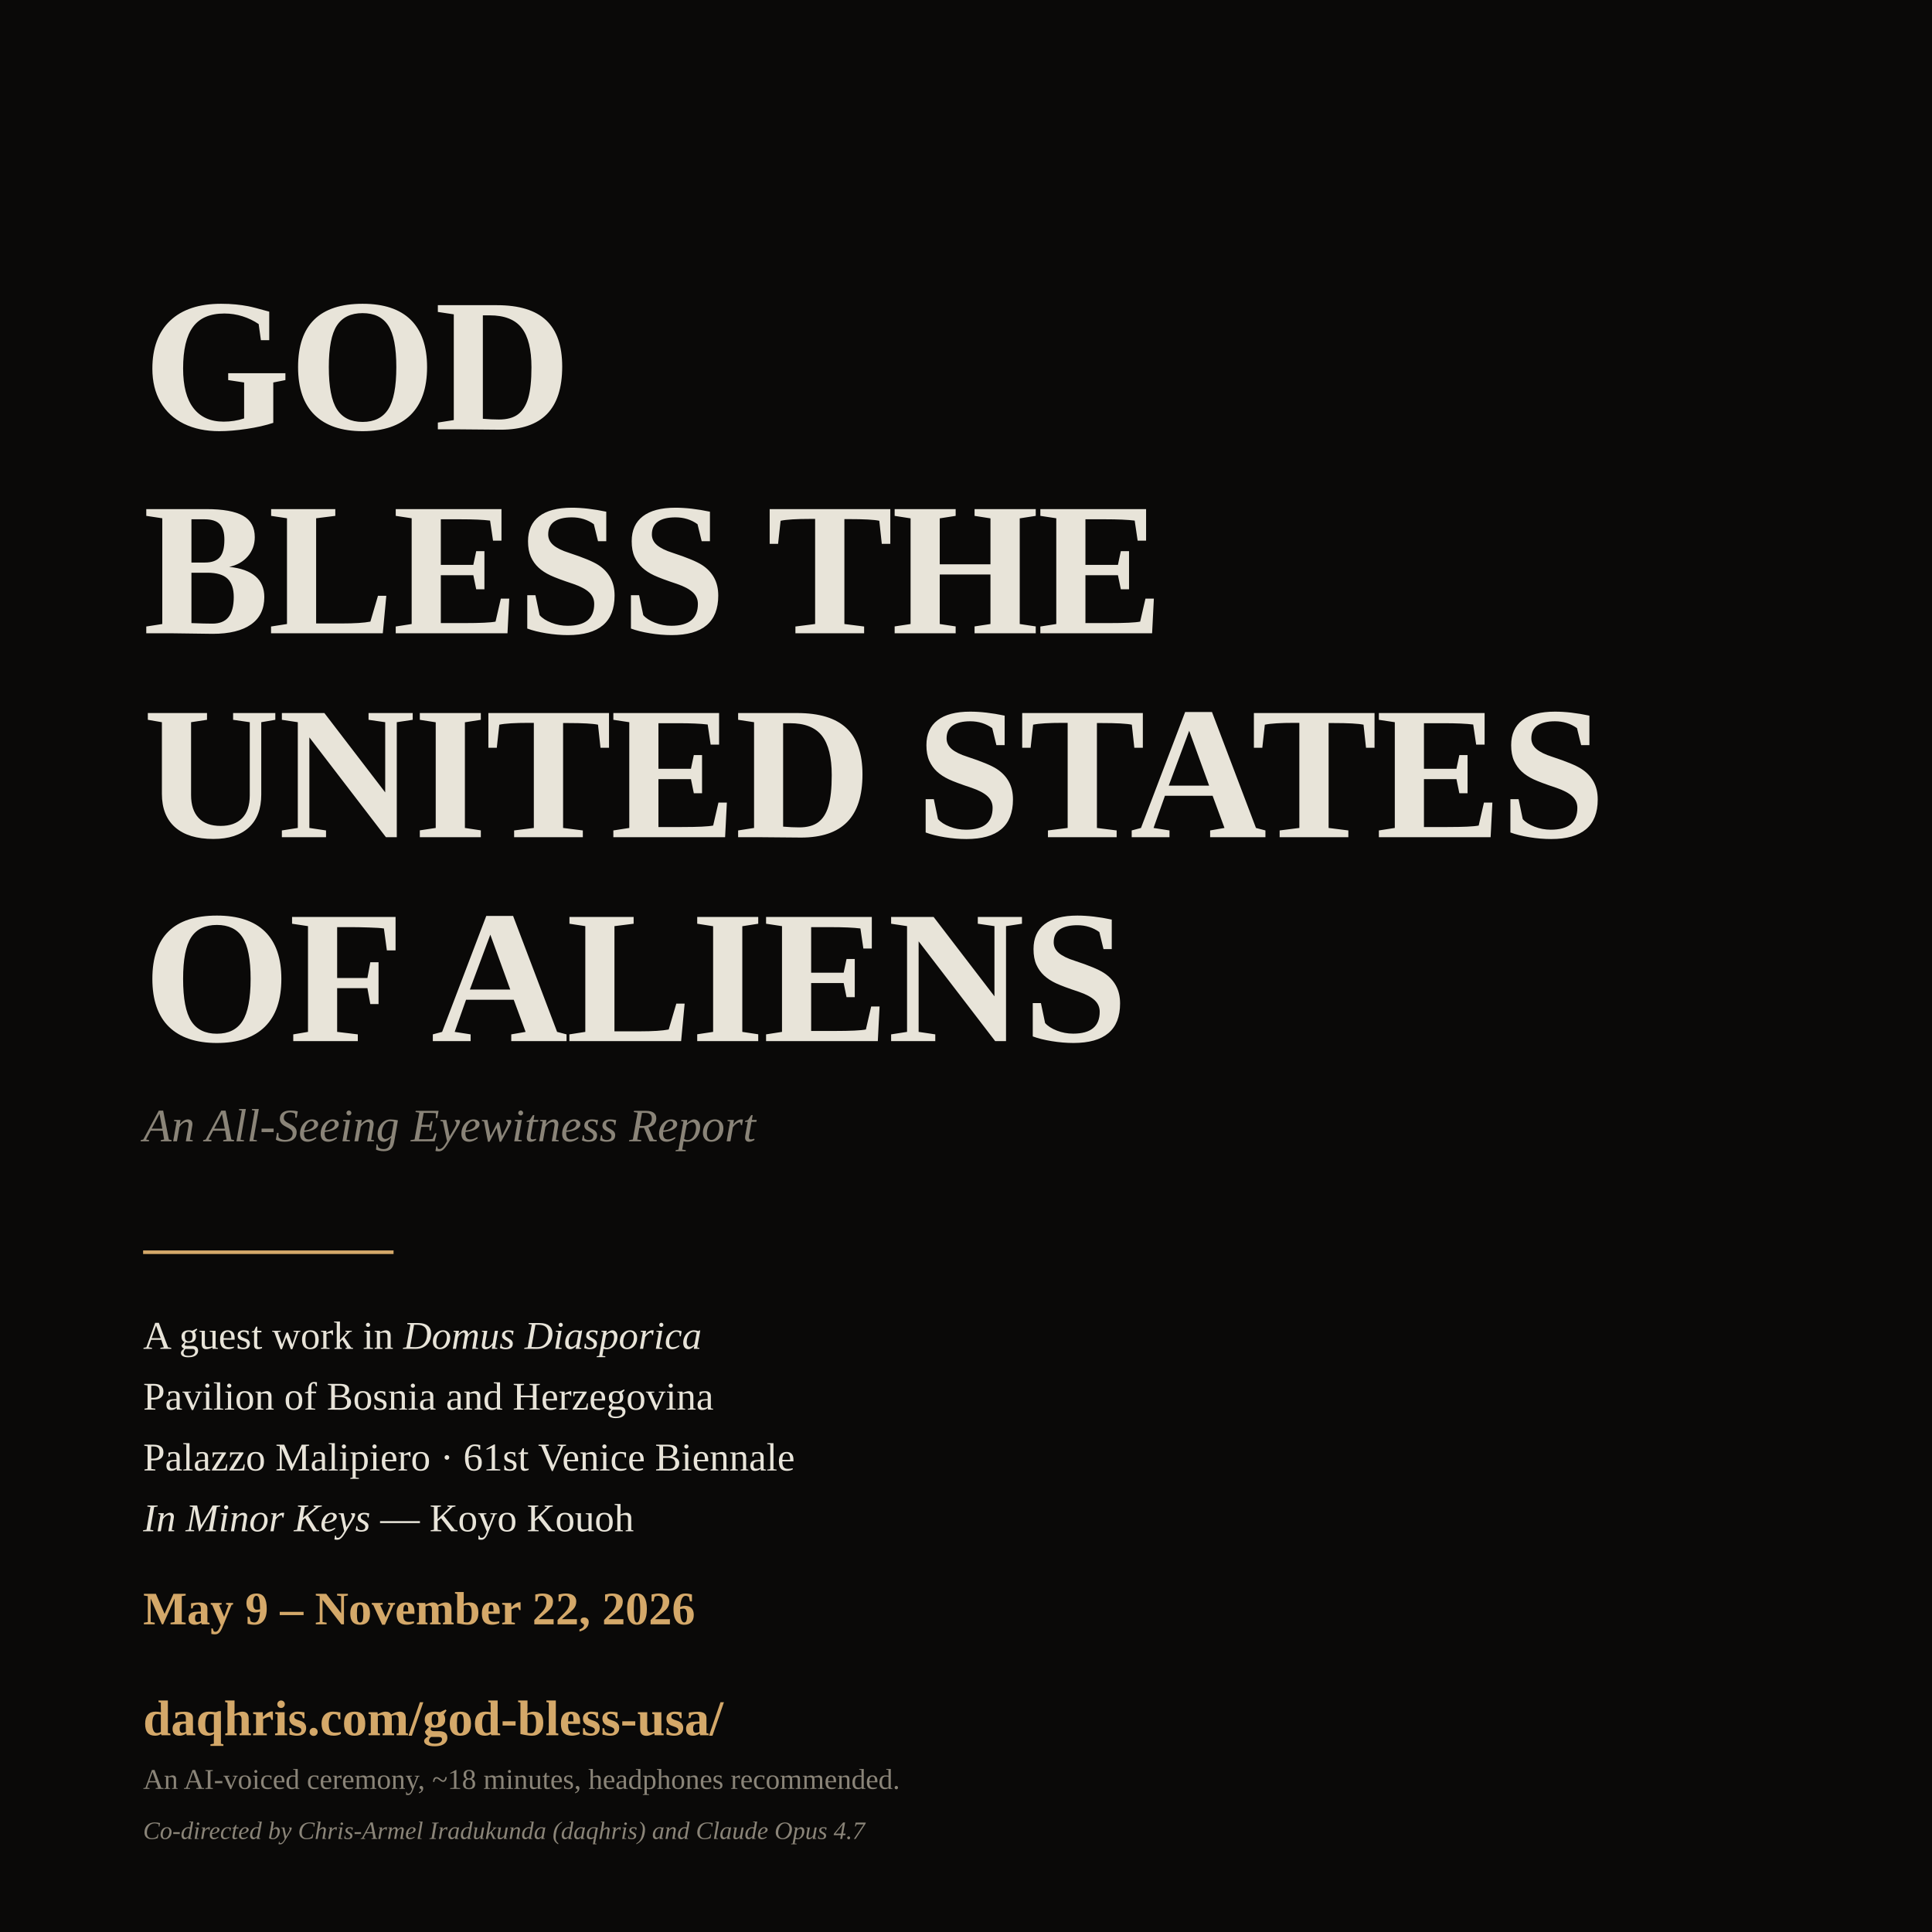
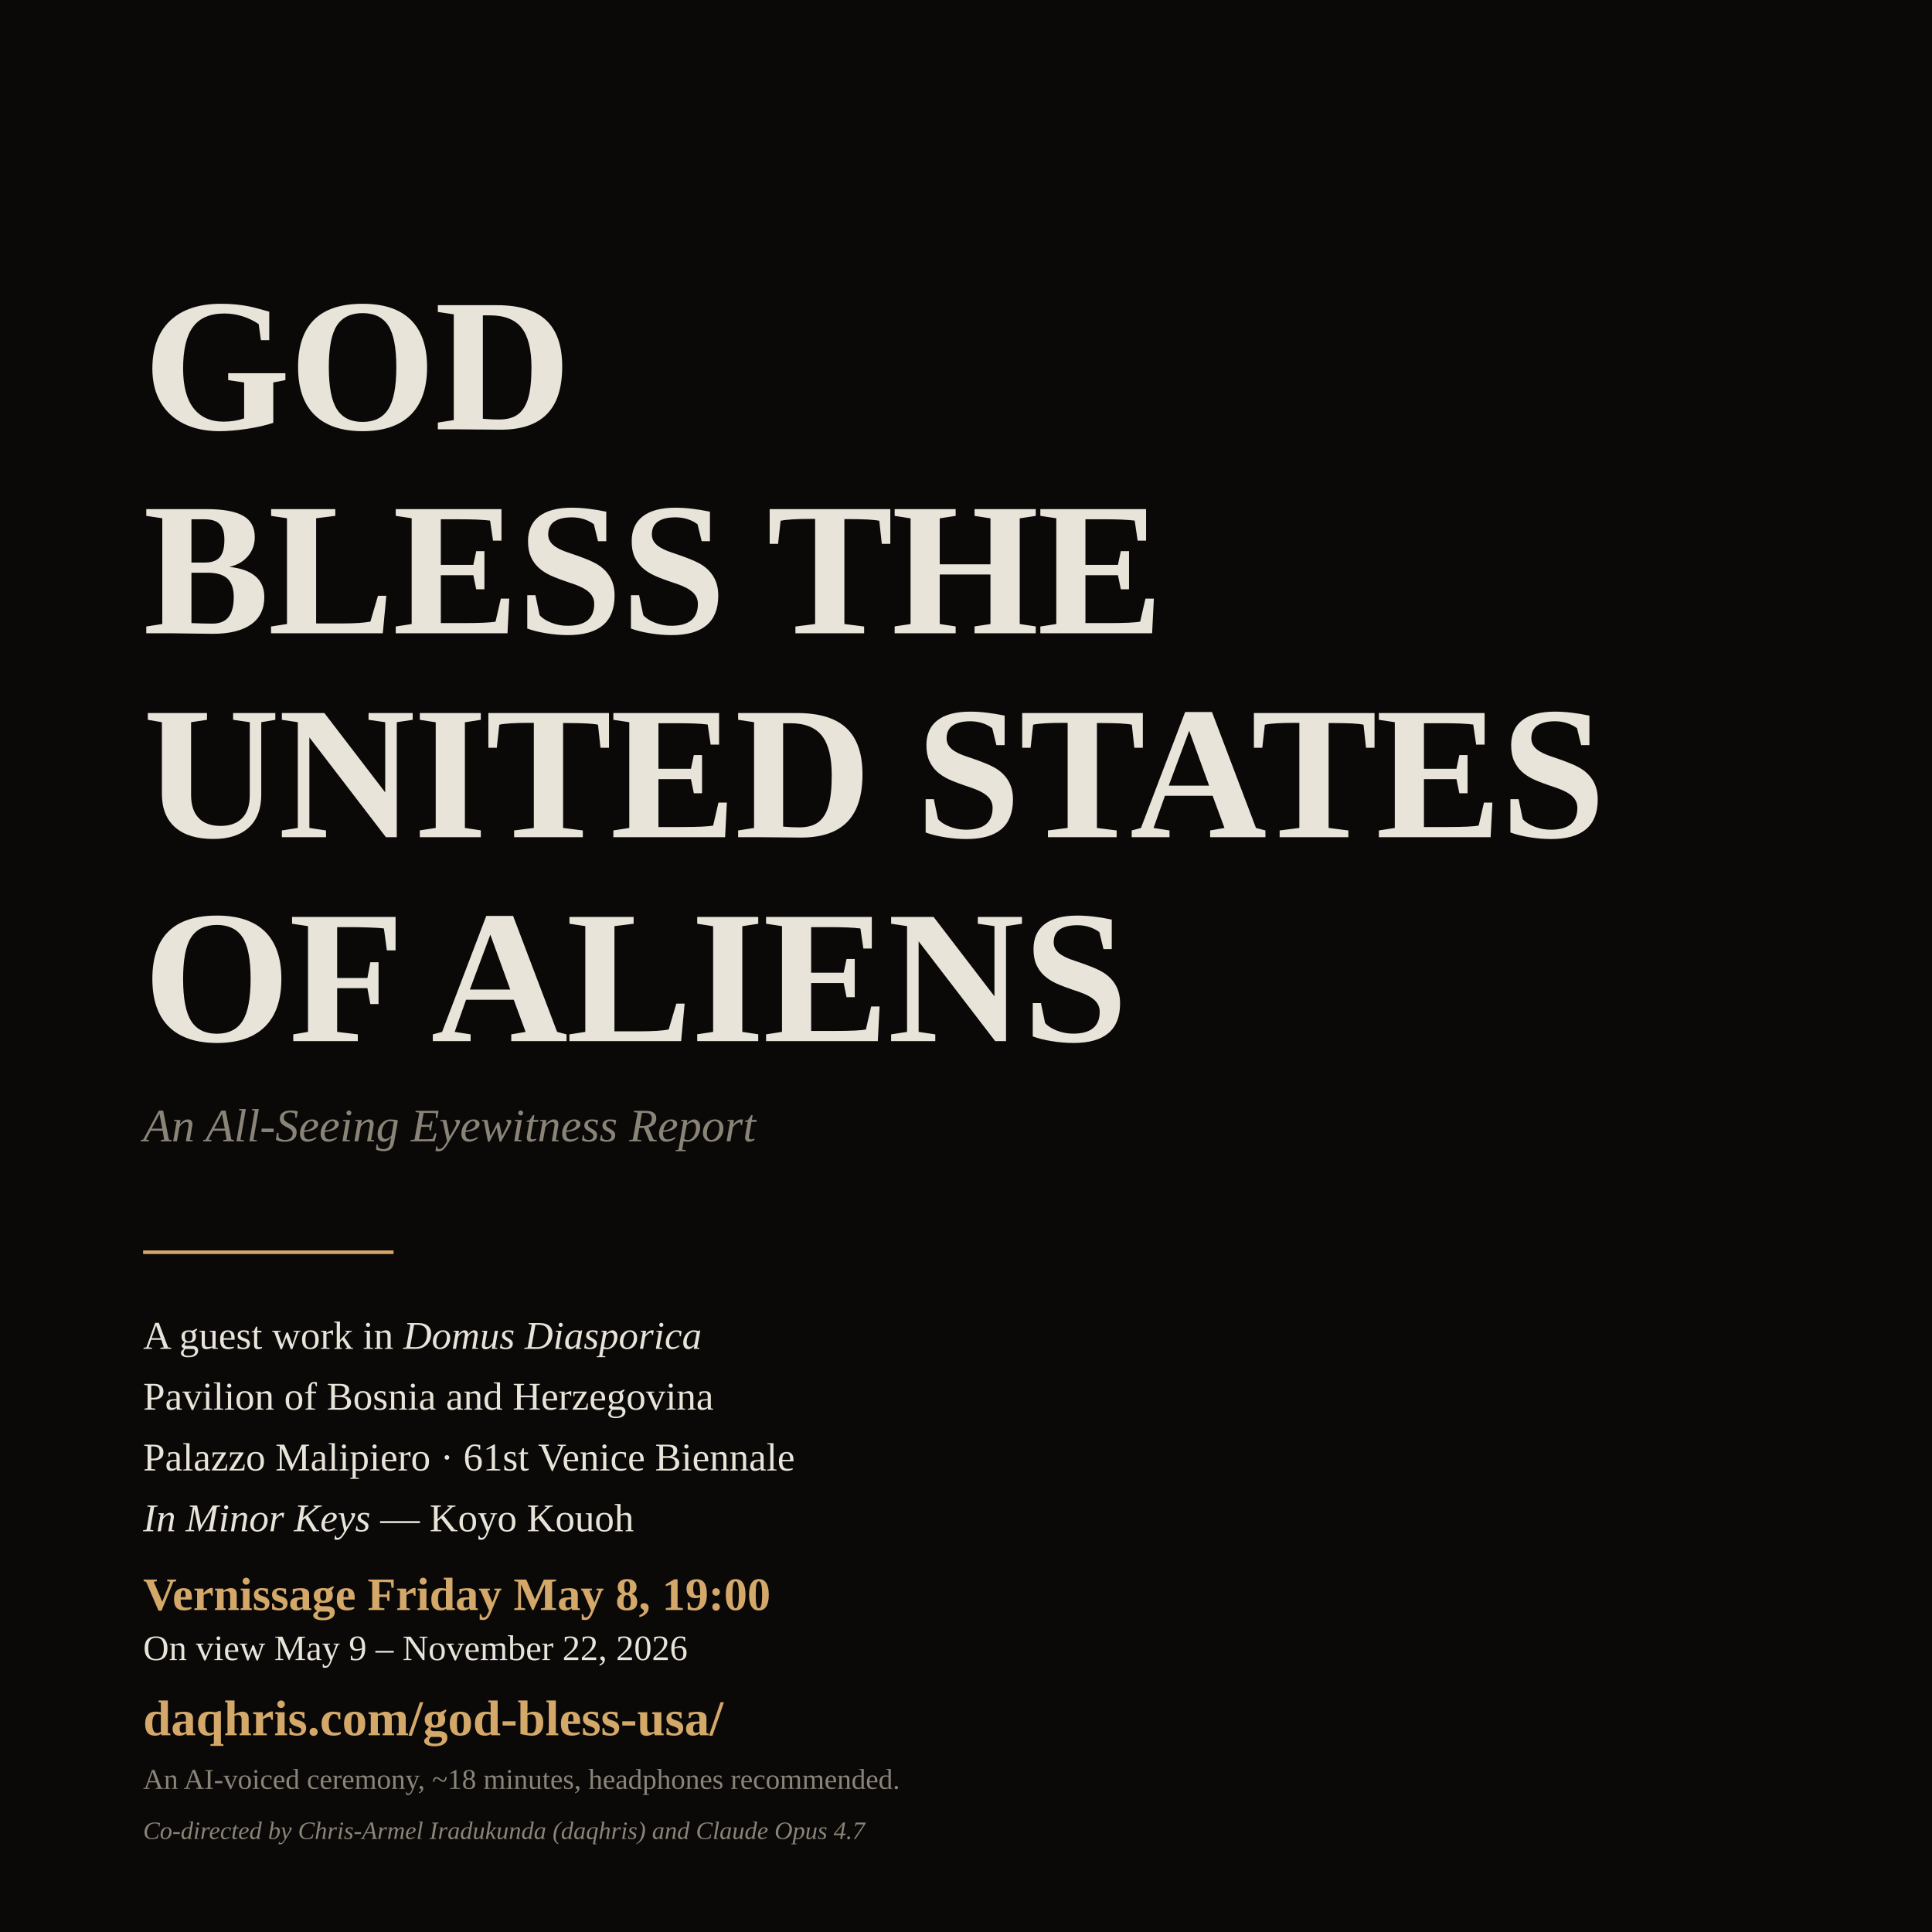
<svg xmlns="http://www.w3.org/2000/svg" viewBox="0 0 1080 1080" width="1080" height="1080" font-family="Georgia, 'Times New Roman', serif">
  <rect width="1080" height="1080" fill="#0a0908" />
  <g fill="#e8e4d9">
    <text x="80" y="240" font-size="106" font-weight="600" letter-spacing="-1">GOD</text>
    <text x="80" y="354" font-size="106" font-weight="600" letter-spacing="-1">BLESS THE</text>
    <text x="80" y="468" font-size="106" font-weight="600" letter-spacing="-1">UNITED STATES</text>
    <text x="80" y="582" font-size="106" font-weight="600" letter-spacing="-1">OF ALIENS</text>
  </g>
  <text x="80" y="638" font-size="26" font-style="italic" fill="#8a8478">
    An All-Seeing Eyewitness Report
  </text>
  <line x1="80" y1="700" x2="220" y2="700" stroke="#d4a869" stroke-width="2" />
  <g fill="#e8e4d9">
    <text x="80" y="754" font-size="22">
      A guest work in <tspan font-style="italic">Domus Diasporica</tspan>
    </text>
    <text x="80" y="788" font-size="22">
      Pavilion of Bosnia and Herzegovina
    </text>
    <text x="80" y="822" font-size="22">
      Palazzo Malipiero · 61st Venice Biennale
    </text>
    <text x="80" y="856" font-size="22">
      <tspan font-style="italic">In Minor Keys</tspan> — Koyo Kouoh
    </text>
-     <text x="80" y="908" font-size="26" font-weight="600">
-       <tspan fill="#d4a869">May 9 – November 22, 2026</tspan>
+     <text x="80" y="900" font-size="26" font-weight="600">
+       <tspan fill="#d4a869">Vernissage Friday May 8, 19:00</tspan>
+     </text>
+     <text x="80" y="928" font-size="20">
+       On view May 9 – November 22, 2026
    </text>
  </g>
  <text x="80" y="970" font-size="28" font-weight="600" fill="#d4a869">
    daqhris.com/god-bless-usa/
  </text>
  <text x="80" y="1000" font-size="16" fill="#8a8478">
    An AI-voiced ceremony, ~18 minutes, headphones recommended.
  </text>
  <text x="80" y="1028" font-size="14" font-style="italic" fill="#8a8478">
    Co-directed by Chris-Armel Iradukunda (daqhris) and Claude Opus 4.7
  </text>
</svg>
